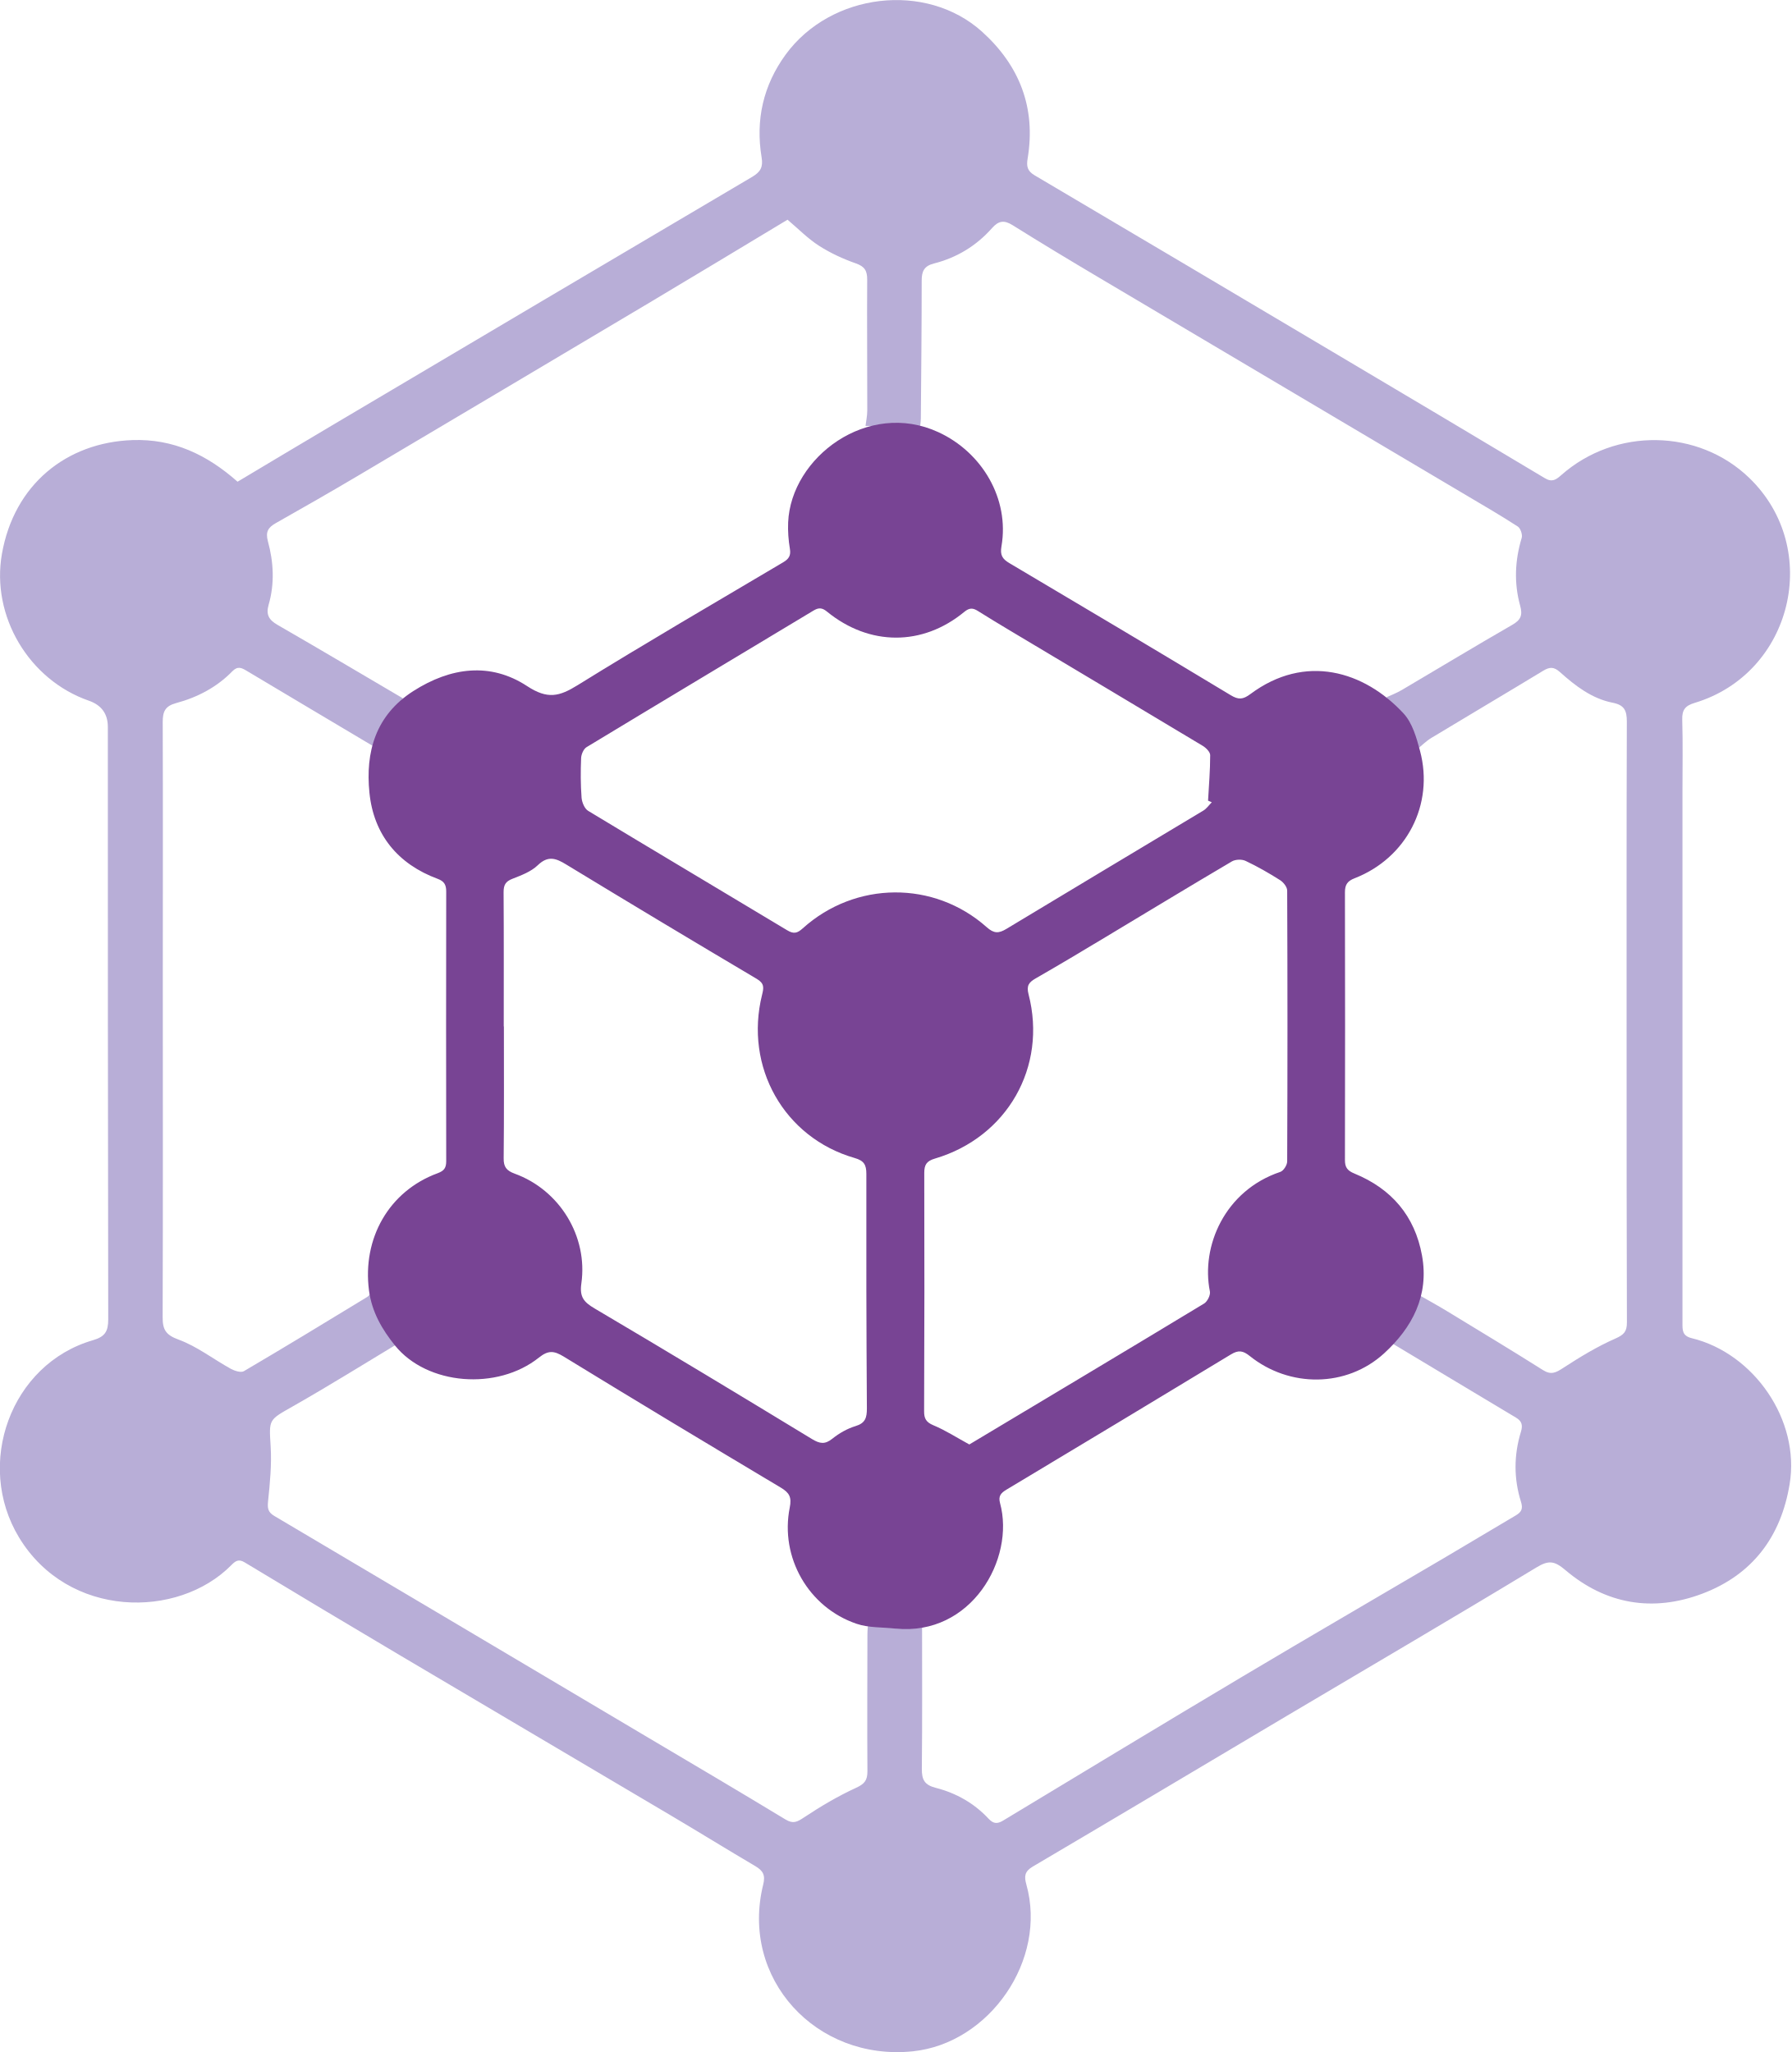
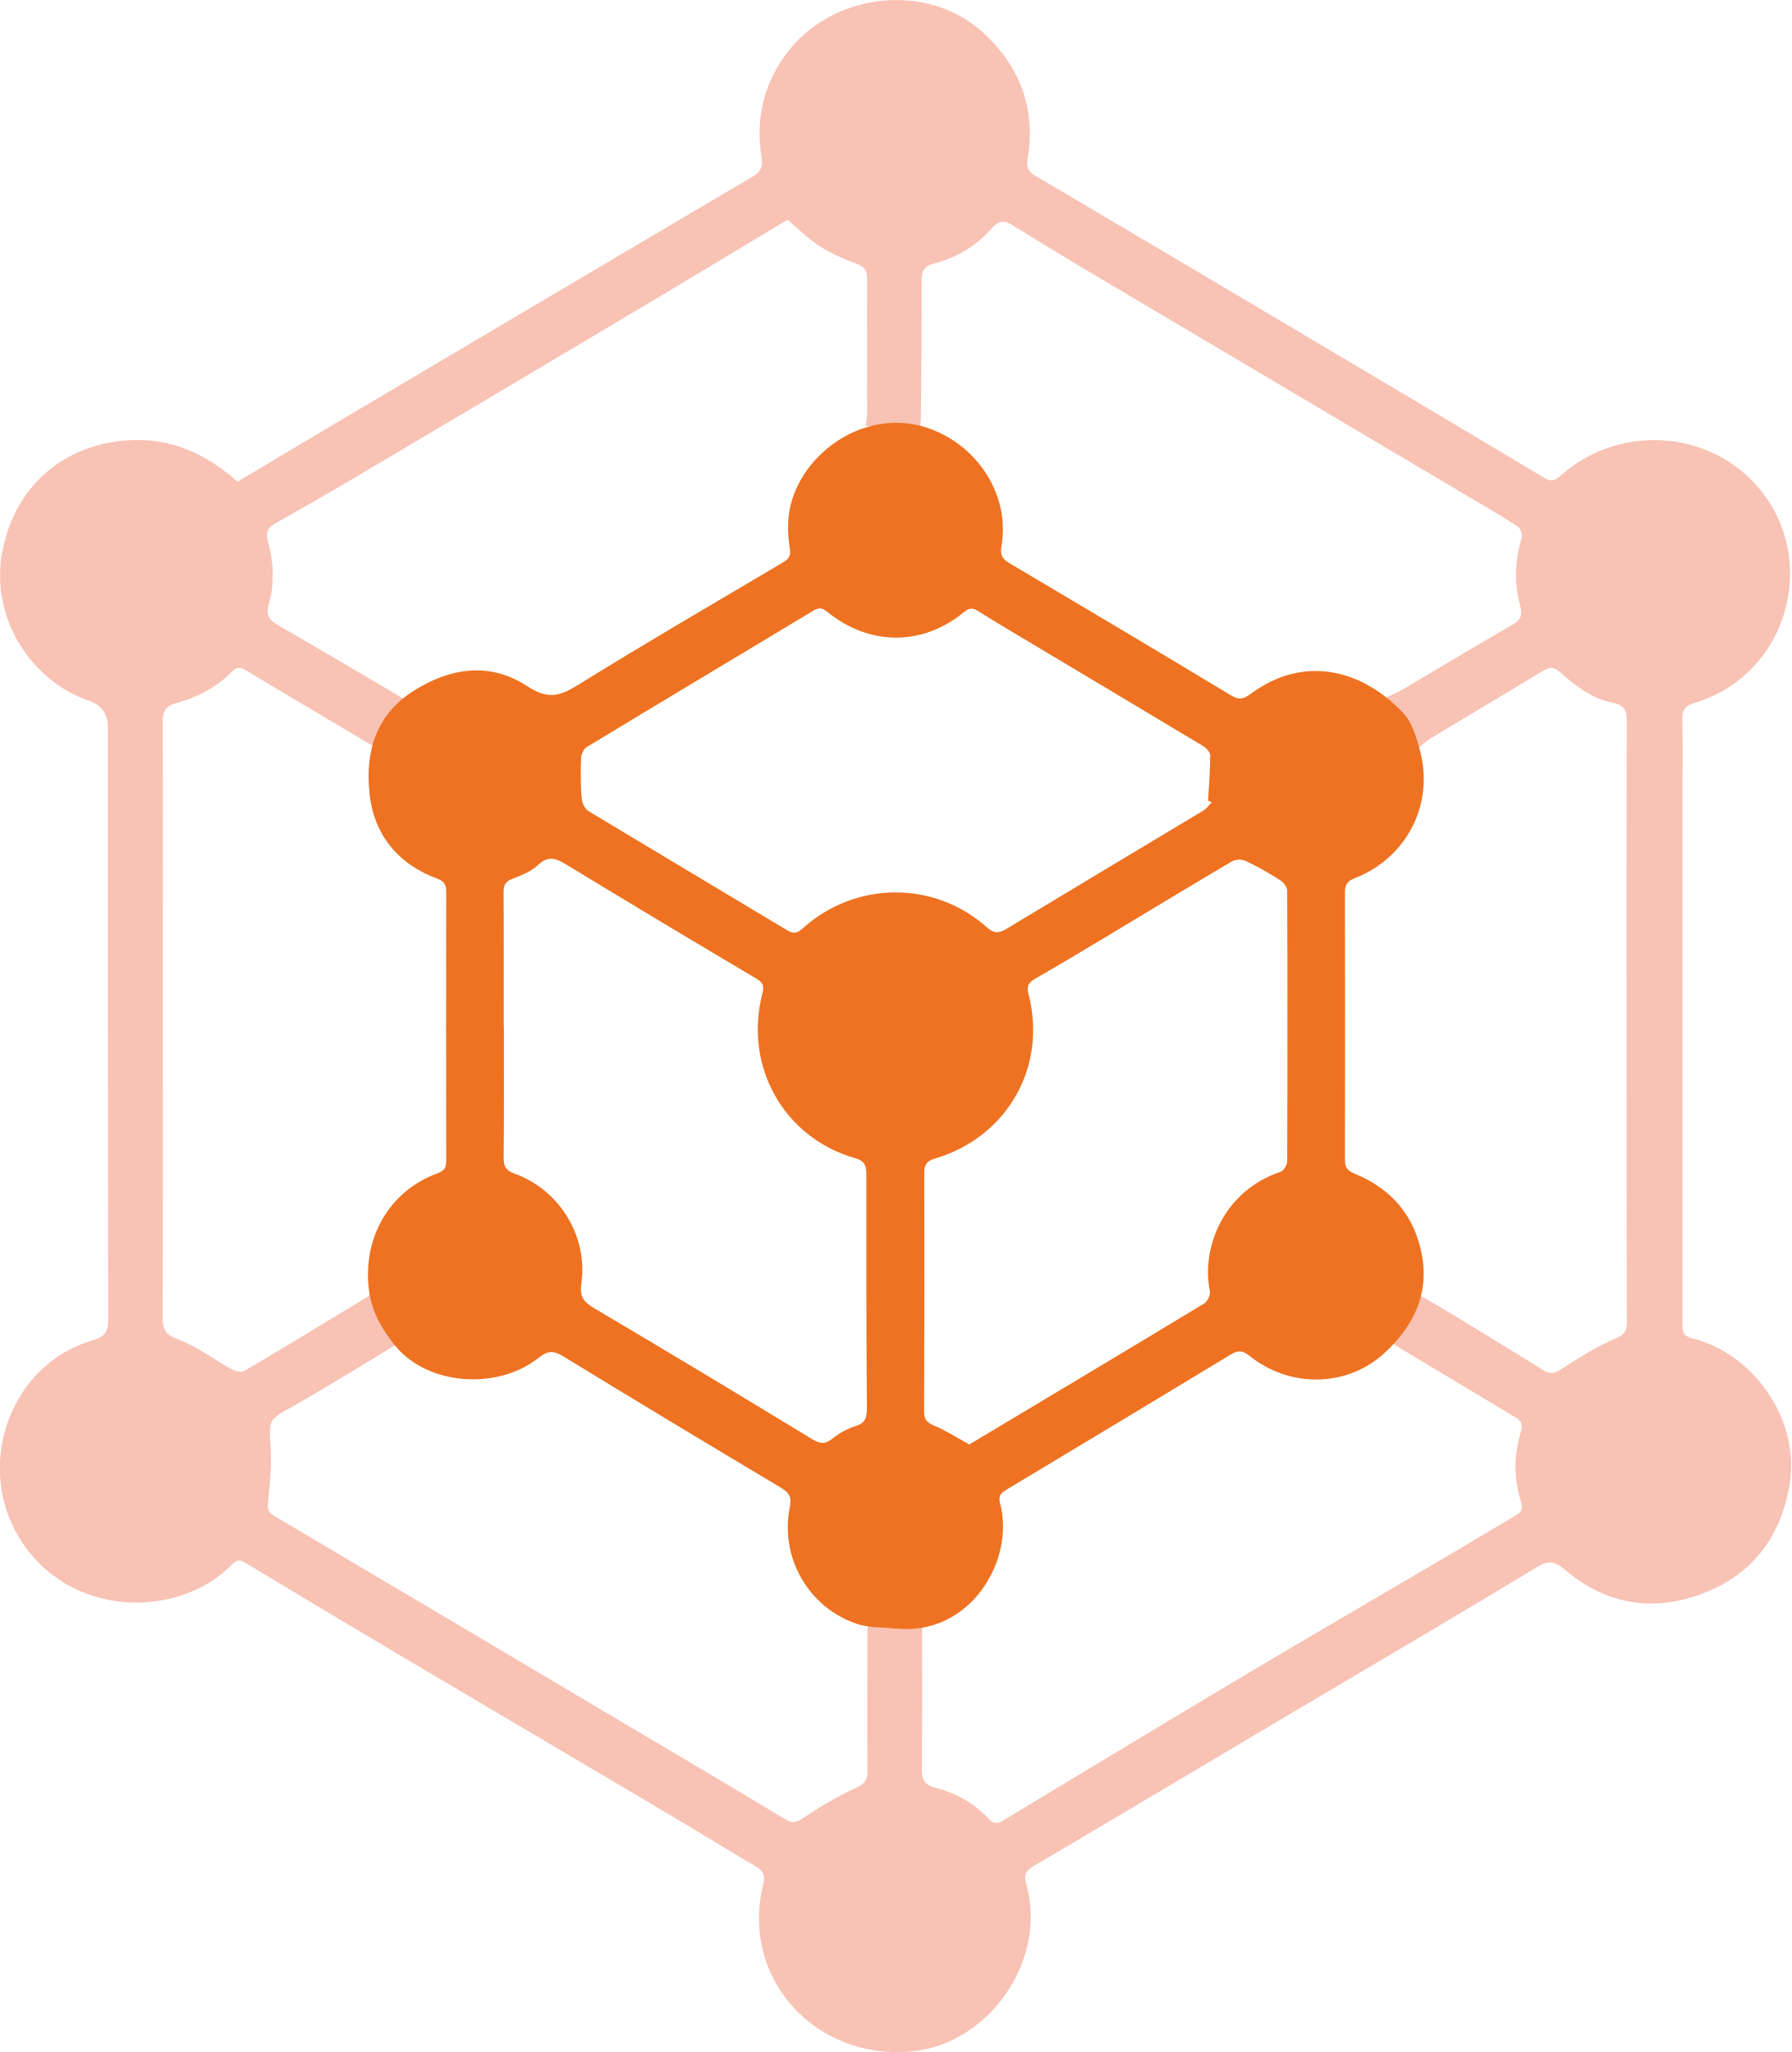
<svg xmlns="http://www.w3.org/2000/svg" id="Capa_1" viewBox="0 0 235.71 270.02">
  <defs>
-     <style>.cls-1{fill:#784494;}.cls-2{fill:#b8aed7;}</style>
+     <style>.cls-1{fill:#f8c2b4;}.cls-2{fill:#ee7221;}</style>
  </defs>
-   <path class="cls-2" d="M31.27,63.4c-4.06-3.6-8.5-5.68-13.85-5.49-8.67,.31-15.57,5.84-17.17,14.99-1.43,8.18,3.55,16.56,11.43,19.3q2.51,.87,2.51,3.46c0,25.99,0,51.98,.05,77.96,0,1.6-.44,2.28-2.02,2.74-10.83,3.14-15.56,16.31-9.71,25.96,6.46,10.65,20.89,10.76,27.93,3.63,.51-.51,.93-.86,1.75-.36,6.85,4.14,13.71,8.24,20.59,12.32,11.8,6.99,23.63,13.96,35.43,20.95,3.74,2.21,7.43,4.5,11.17,6.7,1.01,.6,1.35,1.18,1.04,2.42-3.07,12.37,6.96,23.26,19.68,21.95,10.09-1.04,17.73-12.03,14.94-21.96-.29-1.03-.25-1.7,.83-2.34,11.18-6.59,22.33-13.24,33.49-19.87,10.94-6.49,21.91-12.91,32.79-19.5,1.62-.98,2.37-.88,3.82,.35,5.32,4.51,11.5,5.56,18.01,3.1,6.59-2.49,10.35-7.48,11.49-14.42,1.4-8.44-4.72-17.22-12.88-19.2-1.26-.31-1.22-1.06-1.22-1.99,0-23.34,0-46.67,0-70.01,0-3.13,.06-6.26-.03-9.39-.04-1.3,.4-1.84,1.64-2.21,12.86-3.87,16.83-20.27,7.19-29.59-6.71-6.49-17.62-6.68-24.75-.38-.7,.62-1.21,.98-2.18,.39-9.04-5.42-18.11-10.8-27.17-16.18-13.31-7.9-26.61-15.79-39.94-23.66-.97-.57-1.09-1.2-.92-2.21,1.11-6.68-1.06-12.24-6.02-16.71-7.35-6.6-19.86-5.11-25.81,3.02-2.96,4.06-3.99,8.62-3.17,13.55,.21,1.27-.15,1.9-1.22,2.54-18.48,10.9-36.94,21.84-55.41,32.78-4.1,2.43-8.19,4.88-12.36,7.37ZM103.62,28.91c1.45,1.23,2.69,2.5,4.14,3.43,1.5,.96,3.17,1.73,4.85,2.32,1.18,.41,1.5,.99,1.49,2.17-.04,5.73,.02,11.46,.01,17.18,0,.75-.17,1.5-.23,2.04h7.2c.04-.47,.08-.72,.08-.98,.05-6.05,.11-12.09,.11-18.14,0-1.22,.31-1.93,1.62-2.26,3-.76,5.58-2.33,7.63-4.65,.87-.98,1.59-1.09,2.71-.39,3.77,2.36,7.59,4.66,11.42,6.93,16.08,9.54,32.18,19.07,48.27,28.61,2.28,1.35,4.57,2.68,6.79,4.12,.35,.23,.63,1.06,.51,1.48-.9,2.97-1.03,5.95-.21,8.92,.35,1.26,.1,1.88-1.03,2.53-4.87,2.8-9.67,5.71-14.51,8.56-.73,.43-1.54,.74-2.04,.97,1.31,2.24,2.69,4.61,4.01,6.87,.56-.46,1.17-1.08,1.89-1.52,4.9-2.96,9.83-5.87,14.72-8.84,.86-.52,1.41-.53,2.2,.18,2.02,1.81,4.2,3.49,6.93,4.03,1.53,.3,1.87,1.01,1.87,2.48-.05,14.43-.03,28.85-.03,43.28,0,11.93,0,23.87,.04,35.8,0,1.19-.39,1.61-1.52,2.11-2.39,1.05-4.66,2.43-6.86,3.86-.95,.62-1.58,.97-2.66,.29-4.17-2.63-8.39-5.18-12.6-7.74-1.34-.81-2.72-1.57-4-2.3-1.29,2.24-2.47,4.27-3.63,6.29,5.5,3.3,11.08,6.66,16.67,10,.75,.45,.93,.96,.66,1.85-.94,3.06-.96,6.17,0,9.22,.29,.92,.07,1.36-.68,1.8-3.15,1.85-6.28,3.75-9.43,5.6-8.81,5.19-17.66,10.32-26.44,15.55-10.56,6.29-21.07,12.66-31.59,19.01-.77,.46-1.27,.43-1.91-.25-1.89-2.03-4.26-3.37-6.91-4.05-1.51-.38-1.88-1.06-1.87-2.51,.07-6.49,.03-12.99,.03-19.35h-7.1c-.03,.58-.09,1.14-.09,1.71-.01,5.99-.04,11.99,0,17.98,0,1.18-.39,1.65-1.5,2.16-2.38,1.09-4.65,2.44-6.84,3.89-.9,.6-1.43,.89-2.46,.26-5.93-3.6-11.91-7.12-17.88-10.66-16.45-9.76-32.9-19.53-49.36-29.27-.84-.5-.91-1.01-.82-1.93,.25-2.4,.49-4.84,.34-7.24-.22-3.57-.29-3.43,2.92-5.25,4.82-2.74,9.53-5.68,14.18-8.48-1.29-2.35-2.52-4.58-3.7-6.72-.14,.16-.36,.6-.72,.82-5.38,3.28-10.77,6.56-16.2,9.75-.39,.23-1.22-.04-1.72-.31-2.3-1.27-4.44-2.95-6.87-3.84-1.73-.63-2.11-1.35-2.1-3,.05-14.9,.02-29.81,.02-44.71,0-11.19,.03-22.38-.01-33.57,0-1.37,.32-2.09,1.76-2.48,2.79-.75,5.35-2.08,7.39-4.18,.73-.74,1.24-.46,1.91-.06,5.62,3.36,11.25,6.7,16.74,9.97,1.21-2.02,2.46-4.12,3.8-6.36-5.45-3.2-10.95-6.47-16.49-9.66-1.15-.66-1.55-1.36-1.17-2.67,.8-2.77,.65-5.59-.1-8.33-.34-1.26,.04-1.83,1.05-2.4,3.6-2.03,7.19-4.09,10.74-6.19,12.86-7.62,25.7-15.25,38.54-22.89,6.01-3.58,11.99-7.2,18.04-10.84Z" />
-   <path class="cls-1" d="M117.85,214.3c9.94,1.01,15.74-9.15,13.73-16.51-.25-.91,.1-1.32,.83-1.76,9.87-5.92,19.73-11.85,29.56-17.81,.98-.59,1.57-.5,2.46,.21,5.22,4.2,12.74,4.18,17.69-.35,3.68-3.37,5.94-7.58,4.98-12.87-.95-5.23-4.02-8.78-8.88-10.78-.96-.39-1.27-.83-1.26-1.83,.03-11.73,.02-23.45,0-35.18,0-1.01,.32-1.48,1.27-1.85,6.84-2.66,10.49-9.71,8.61-16.76-.46-1.73-1.01-3.67-2.16-4.92-5.19-5.61-12.96-7.93-20.16-2.56-.99,.74-1.58,.76-2.59,.15-9.67-5.83-19.37-11.61-29.09-17.36-.95-.56-1.28-1.06-1.07-2.25,1.07-6.23-2.55-12.35-8.3-15-9.29-4.29-19.4,3.31-19.77,11.87-.05,1.16,.04,2.34,.23,3.48,.15,.89-.14,1.33-.88,1.77-9.03,5.35-18.11,10.63-27.03,16.16-2.42,1.5-3.96,1.91-6.67,.13-4.84-3.17-10.05-2.48-14.96,.65-4.99,3.19-6.33,8.05-5.78,13.4,.56,5.48,3.71,9.37,8.99,11.32,.84,.31,1.11,.78,1.11,1.65-.02,11.83-.02,23.66,0,35.49,0,.88-.26,1.27-1.12,1.59-6.44,2.36-9.93,8.61-9.04,15.43,.38,2.87,1.76,5.18,3.41,7.23,4.24,5.26,13.48,5.97,18.95,1.6,1.23-.98,1.98-.91,3.26-.13,9.49,5.82,19.03,11.55,28.59,17.26,1.11,.67,1.42,1.25,1.15,2.61-1.31,6.55,2.46,13.14,8.79,15.29,1.61,.55,3.43,.44,5.16,.64Zm41.11-108.94l.48,.21c-.37,.37-.68,.84-1.12,1.1-8.63,5.19-17.28,10.35-25.9,15.56-1.02,.62-1.65,.62-2.59-.22-6.94-6.17-17.29-6.09-24.22,.16-.71,.64-1.18,.76-2.04,.24-8.72-5.25-17.47-10.44-26.18-15.71-.48-.29-.82-1.12-.87-1.73-.13-1.73-.13-3.48-.06-5.21,.02-.5,.32-1.2,.71-1.44,9.93-6.01,19.89-11.97,29.84-17.96,.69-.42,1.14-.42,1.8,.12,5.57,4.55,12.57,4.57,18.06,.04,.68-.56,1.14-.54,1.8-.12,1.39,.88,2.8,1.72,4.21,2.57,8.46,5.06,16.93,10.1,25.38,15.18,.43,.26,.97,.81,.97,1.22,0,2-.17,3.99-.28,5.99Zm-31.43,84.71c-1.65-.9-3.13-1.86-4.72-2.52-.98-.41-1.23-.91-1.22-1.87,.04-10.45,.05-20.9,.02-31.34,0-1.08,.31-1.56,1.39-1.88,9.51-2.8,14.81-12.07,12.33-21.63-.3-1.15,.06-1.58,.95-2.09,3.08-1.77,6.13-3.59,9.17-5.42,5.55-3.33,11.07-6.69,16.64-9.97,.46-.27,1.3-.3,1.79-.07,1.57,.74,3.08,1.61,4.55,2.54,.44,.28,.93,.9,.93,1.37,.05,11.88,.05,23.76,0,35.64,0,.48-.48,1.24-.91,1.38-7.33,2.46-10.45,9.82-9.26,15.72,.1,.48-.32,1.33-.76,1.6-10.29,6.23-20.62,12.39-30.9,18.55Zm-61.23-55h-.02c0-5.89,.02-11.78-.02-17.67,0-.94,.25-1.41,1.16-1.76,1.18-.46,2.46-.94,3.34-1.79,1.35-1.3,2.39-.92,3.74-.09,8.34,5.07,16.7,10.09,25.09,15.06,1.01,.6,.9,1.19,.68,2.08-2.36,9.49,2.89,18.81,12.18,21.48,1.22,.35,1.54,.88,1.54,2.08-.02,10.29,0,20.59,.07,30.88,0,1.21-.2,1.93-1.5,2.32-1.09,.33-2.15,.94-3.05,1.66-.97,.78-1.65,.66-2.66,.05-9.51-5.78-19.04-11.54-28.63-17.2-1.41-.83-1.98-1.52-1.73-3.27,.89-6.22-2.87-12.32-8.77-14.46-1.06-.39-1.47-.87-1.45-2.03,.06-5.78,.03-11.57,.03-17.35Z" />
+   <path class="cls-1" d="M31.27,63.4c-4.06-3.6-8.5-5.68-13.85-5.49-8.67,.31-15.57,5.84-17.17,14.99-1.43,8.18,3.55,16.56,11.43,19.3q2.51,.87,2.51,3.46c0,25.99,0,51.98,.05,77.96,0,1.6-.44,2.28-2.02,2.74-10.83,3.14-15.56,16.31-9.71,25.96,6.46,10.65,20.89,10.76,27.93,3.63,.51-.51,.93-.86,1.75-.36,6.85,4.14,13.71,8.24,20.59,12.32,11.8,6.99,23.63,13.96,35.43,20.95,3.74,2.21,7.43,4.5,11.17,6.7,1.01,.6,1.35,1.18,1.04,2.42-3.07,12.37,6.96,23.26,19.68,21.95,10.09-1.04,17.73-12.03,14.94-21.96-.29-1.03-.25-1.7,.83-2.34,11.18-6.59,22.33-13.24,33.49-19.87,10.94-6.49,21.91-12.91,32.79-19.5,1.62-.98,2.37-.88,3.82,.35,5.32,4.51,11.5,5.56,18.01,3.1,6.59-2.49,10.35-7.48,11.49-14.42,1.4-8.44-4.72-17.22-12.88-19.2-1.26-.31-1.22-1.06-1.22-1.99,0-23.34,0-46.67,0-70.01,0-3.13,.06-6.26-.03-9.39-.04-1.3,.4-1.84,1.64-2.21,12.86-3.87,16.83-20.27,7.19-29.59-6.71-6.49-17.62-6.68-24.75-.38-.7,.62-1.21,.98-2.18,.39-9.04-5.42-18.11-10.8-27.17-16.18-13.31-7.9-26.61-15.79-39.94-23.66-.97-.57-1.09-1.2-.92-2.21,1.11-6.68-1.06-12.24-6.02-16.71-7.35-6.6-19.86-5.11-25.81,3.02-2.96,4.06-3.99,8.62-3.17,13.55,.21,1.27-.15,1.9-1.22,2.54-18.48,10.9-36.94,21.84-55.41,32.78-4.1,2.43-8.19,4.88-12.36,7.37ZM103.62,28.91c1.45,1.23,2.69,2.5,4.14,3.43,1.5,.96,3.17,1.73,4.85,2.32,1.18,.41,1.5,.99,1.49,2.17-.04,5.73,.02,11.46,.01,17.18,0,.75-.17,1.5-.23,2.04h7.2c.04-.47,.08-.72,.08-.98,.05-6.05,.11-12.09,.11-18.14,0-1.22,.31-1.93,1.62-2.26,3-.76,5.58-2.33,7.63-4.65,.87-.98,1.59-1.09,2.71-.39,3.77,2.36,7.59,4.66,11.42,6.93,16.08,9.54,32.18,19.07,48.27,28.61,2.28,1.35,4.57,2.68,6.79,4.12,.35,.23,.63,1.06,.51,1.48-.9,2.97-1.03,5.95-.21,8.92,.35,1.26,.1,1.88-1.03,2.53-4.87,2.8-9.67,5.71-14.51,8.56-.73,.43-1.54,.74-2.04,.97,1.31,2.24,2.69,4.61,4.01,6.87,.56-.46,1.17-1.08,1.89-1.52,4.9-2.96,9.83-5.87,14.72-8.84,.86-.52,1.41-.53,2.2,.18,2.02,1.81,4.2,3.49,6.93,4.03,1.53,.3,1.87,1.01,1.87,2.48-.05,14.43-.03,28.85-.03,43.28,0,11.93,0,23.87,.04,35.8,0,1.19-.39,1.61-1.52,2.11-2.39,1.05-4.66,2.43-6.86,3.86-.95,.62-1.58,.97-2.66,.29-4.17-2.63-8.39-5.18-12.6-7.74-1.34-.81-2.72-1.57-4-2.3-1.29,2.24-2.47,4.27-3.63,6.29,5.5,3.3,11.08,6.66,16.67,10,.75,.45,.93,.96,.66,1.85-.94,3.06-.96,6.17,0,9.22,.29,.92,.07,1.36-.68,1.8-3.15,1.85-6.28,3.75-9.43,5.6-8.81,5.19-17.66,10.32-26.44,15.55-10.56,6.29-21.07,12.66-31.59,19.01-.77,.46-1.27,.43-1.91-.25-1.89-2.03-4.26-3.37-6.91-4.05-1.51-.38-1.88-1.06-1.87-2.51,.07-6.49,.03-12.99,.03-19.35h-7.1c-.03,.58-.09,1.14-.09,1.71-.01,5.99-.04,11.99,0,17.98,0,1.18-.39,1.65-1.5,2.16-2.38,1.09-4.65,2.44-6.84,3.89-.9,.6-1.43,.89-2.46,.26-5.93-3.6-11.91-7.12-17.88-10.66-16.45-9.76-32.9-19.53-49.36-29.27-.84-.5-.91-1.01-.82-1.93,.25-2.4,.49-4.84,.34-7.24-.22-3.57-.29-3.43,2.92-5.25,4.82-2.74,9.53-5.68,14.18-8.48-1.29-2.35-2.52-4.58-3.7-6.72-.14,.16-.36,.6-.72,.82-5.38,3.28-10.77,6.56-16.2,9.75-.39,.23-1.22-.04-1.72-.31-2.3-1.27-4.44-2.95-6.87-3.84-1.73-.63-2.11-1.35-2.1-3,.05-14.9,.02-29.81,.02-44.71,0-11.19,.03-22.38-.01-33.57,0-1.37,.32-2.09,1.76-2.48,2.79-.75,5.35-2.08,7.39-4.18,.73-.74,1.24-.46,1.91-.06,5.62,3.36,11.25,6.7,16.74,9.97,1.21-2.02,2.46-4.12,3.8-6.36-5.45-3.2-10.95-6.47-16.49-9.66-1.15-.66-1.55-1.36-1.17-2.67,.8-2.77,.65-5.59-.1-8.33-.34-1.26,.04-1.83,1.05-2.4,3.6-2.03,7.19-4.09,10.74-6.19,12.86-7.62,25.7-15.25,38.54-22.89,6.01-3.58,11.99-7.2,18.04-10.84Z" />
+   <path class="cls-2" d="M117.85,214.3c9.94,1.01,15.74-9.15,13.73-16.51-.25-.91,.1-1.32,.83-1.76,9.87-5.92,19.73-11.85,29.56-17.81,.98-.59,1.57-.5,2.46,.21,5.22,4.2,12.74,4.18,17.69-.35,3.68-3.37,5.94-7.58,4.98-12.87-.95-5.23-4.02-8.78-8.88-10.78-.96-.39-1.27-.83-1.26-1.83,.03-11.73,.02-23.45,0-35.18,0-1.01,.32-1.48,1.27-1.85,6.84-2.66,10.49-9.71,8.61-16.76-.46-1.73-1.01-3.67-2.16-4.92-5.19-5.61-12.96-7.93-20.16-2.56-.99,.74-1.58,.76-2.59,.15-9.67-5.83-19.37-11.61-29.09-17.36-.95-.56-1.28-1.06-1.07-2.25,1.07-6.23-2.55-12.35-8.3-15-9.29-4.29-19.4,3.31-19.77,11.87-.05,1.16,.04,2.34,.23,3.48,.15,.89-.14,1.33-.88,1.77-9.03,5.35-18.11,10.63-27.03,16.16-2.42,1.5-3.96,1.91-6.67,.13-4.84-3.17-10.05-2.48-14.96,.65-4.99,3.19-6.33,8.05-5.78,13.4,.56,5.48,3.71,9.37,8.99,11.32,.84,.31,1.11,.78,1.11,1.65-.02,11.83-.02,23.66,0,35.49,0,.88-.26,1.27-1.12,1.59-6.44,2.36-9.93,8.61-9.04,15.43,.38,2.87,1.76,5.18,3.41,7.23,4.24,5.26,13.48,5.97,18.95,1.6,1.23-.98,1.98-.91,3.26-.13,9.49,5.82,19.03,11.55,28.59,17.26,1.11,.67,1.42,1.25,1.15,2.61-1.31,6.55,2.46,13.14,8.79,15.29,1.61,.55,3.43,.44,5.16,.64Zm41.11-108.94l.48,.21c-.37,.37-.68,.84-1.12,1.1-8.63,5.19-17.28,10.35-25.9,15.56-1.02,.62-1.65,.62-2.59-.22-6.94-6.17-17.29-6.09-24.22,.16-.71,.64-1.18,.76-2.04,.24-8.72-5.25-17.47-10.44-26.18-15.71-.48-.29-.82-1.12-.87-1.73-.13-1.73-.13-3.48-.06-5.21,.02-.5,.32-1.2,.71-1.44,9.93-6.01,19.89-11.97,29.84-17.96,.69-.42,1.14-.42,1.8,.12,5.57,4.55,12.57,4.57,18.06,.04,.68-.56,1.14-.54,1.8-.12,1.39,.88,2.8,1.72,4.21,2.57,8.46,5.06,16.93,10.1,25.38,15.18,.43,.26,.97,.81,.97,1.22,0,2-.17,3.99-.28,5.99Zm-31.43,84.71c-1.65-.9-3.13-1.86-4.72-2.52-.98-.41-1.23-.91-1.22-1.87,.04-10.45,.05-20.9,.02-31.34,0-1.08,.31-1.56,1.39-1.88,9.51-2.8,14.81-12.07,12.33-21.63-.3-1.15,.06-1.58,.95-2.09,3.08-1.77,6.13-3.59,9.17-5.42,5.55-3.33,11.07-6.69,16.64-9.97,.46-.27,1.3-.3,1.79-.07,1.57,.74,3.08,1.61,4.55,2.54,.44,.28,.93,.9,.93,1.37,.05,11.88,.05,23.76,0,35.64,0,.48-.48,1.24-.91,1.38-7.33,2.46-10.45,9.82-9.26,15.72,.1,.48-.32,1.33-.76,1.6-10.29,6.23-20.62,12.39-30.9,18.55Zm-61.23-55h-.02c0-5.89,.02-11.78-.02-17.67,0-.94,.25-1.41,1.16-1.76,1.18-.46,2.46-.94,3.34-1.79,1.35-1.3,2.39-.92,3.74-.09,8.34,5.07,16.7,10.09,25.09,15.06,1.01,.6,.9,1.19,.68,2.08-2.36,9.49,2.89,18.81,12.18,21.48,1.22,.35,1.54,.88,1.54,2.08-.02,10.29,0,20.59,.07,30.88,0,1.21-.2,1.93-1.5,2.32-1.09,.33-2.15,.94-3.05,1.66-.97,.78-1.65,.66-2.66,.05-9.51-5.78-19.04-11.54-28.63-17.2-1.41-.83-1.98-1.52-1.73-3.27,.89-6.22-2.87-12.32-8.77-14.46-1.06-.39-1.47-.87-1.45-2.03,.06-5.78,.03-11.57,.03-17.35Z" />
</svg>
